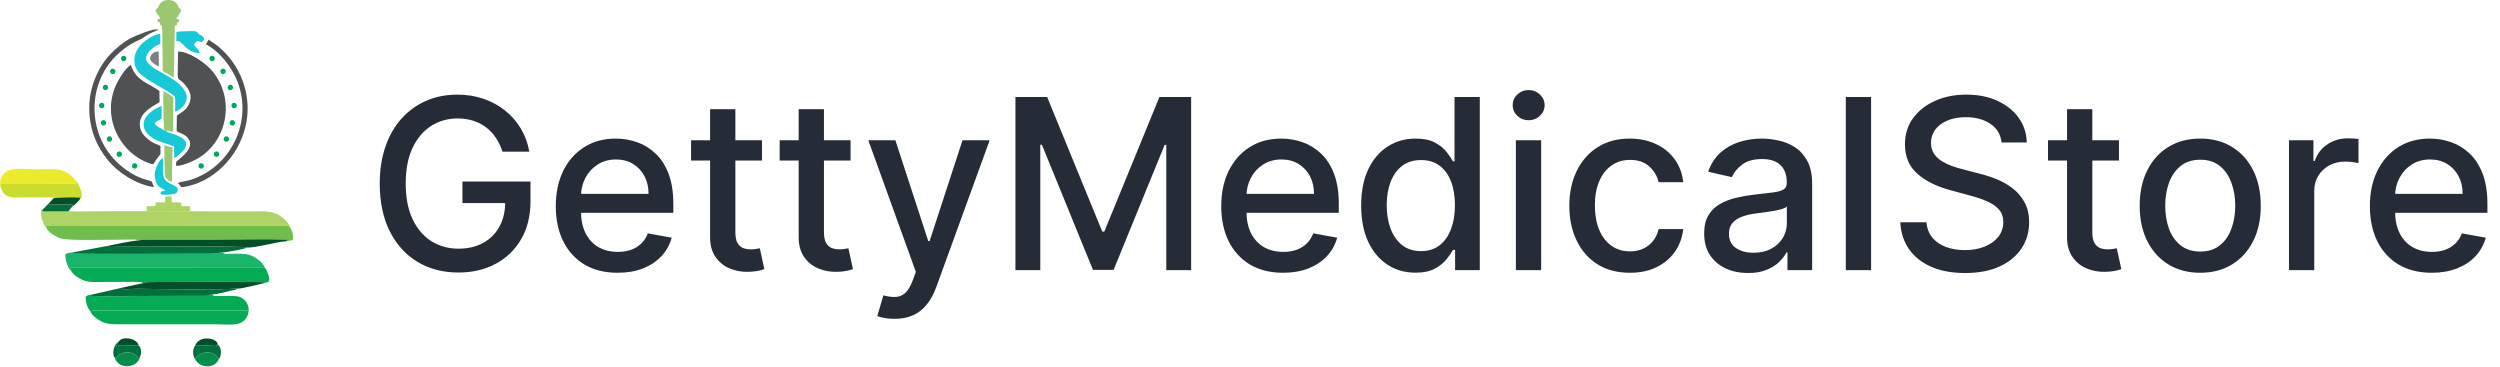
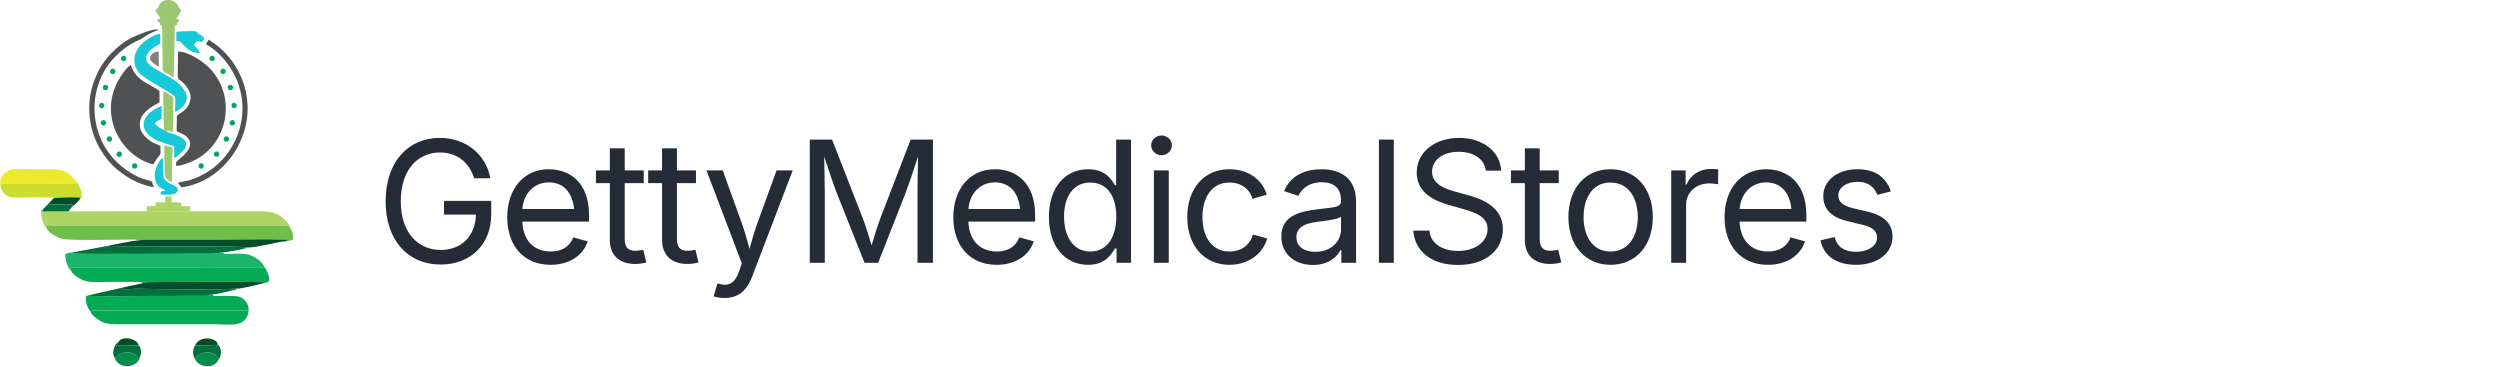
<svg xmlns="http://www.w3.org/2000/svg" width="273" height="40" viewBox="0 0 273 40" fill="none">
  <path fill-rule="evenodd" clip-rule="evenodd" d="M4.656 22.882L4.488 22.937C4.484 23.369 4.484 23.672 4.618 24.031C4.783 24.476 4.792 24.665 5.082 24.861C4.912 24.428 5.033 24.733 5.082 24.622L31.501 24.64L31.799 25.055C31.624 24.367 30.799 23.603 30.195 23.357C29.24 22.967 28.334 23.081 27.205 23.082C20.68 23.084 14.075 23.032 7.569 23.087C7.629 22.901 7.577 23.019 7.658 22.826L7.466 23.082L4.725 23.088C4.612 22.98 4.589 23.255 4.657 22.882L4.656 22.882Z" fill="#AED465" />
  <path fill-rule="evenodd" clip-rule="evenodd" d="M5.082 24.861C5.126 25.274 6.086 25.864 6.641 26.041C7.476 26.308 12.23 26.164 13.602 26.167C13.842 26.167 14.08 26.167 14.32 26.161C15.085 26.145 14.866 26.191 14.95 26.278C15.303 26.256 15.432 26.169 15.892 26.171L23.196 26.173C25.948 26.173 28.841 26.085 31.576 26.172L31.314 26.275C31.296 26.285 31.274 26.305 31.261 26.315C31.246 26.325 31.224 26.341 31.208 26.358L31.97 26.218C32.042 25.752 31.986 25.42 31.799 25.055L31.501 24.64L5.082 24.622C5.033 24.733 4.912 24.428 5.082 24.861Z" fill="#6FBE4B" />
  <path fill-rule="evenodd" clip-rule="evenodd" d="M7.774 29.554C7.868 29.932 8.579 30.362 8.986 30.55C9.631 30.847 10.236 30.795 11.025 30.795C12.509 30.794 14.073 30.747 15.547 30.802C15.533 30.815 15.438 30.939 15.418 30.964C16.072 30.905 15.382 30.796 16.967 30.799C18.927 30.803 28.723 30.71 29.067 30.862C29.612 30.788 29.396 30.191 29.155 29.618C29.152 29.609 29.075 29.44 29.066 29.424C29.059 29.412 29.048 29.393 29.04 29.381L28.918 29.249L7.731 29.243C7.721 29.34 7.731 29.242 7.75 29.376C7.752 29.392 7.772 29.5 7.774 29.553V29.554Z" fill="#03AB54" />
  <path fill-rule="evenodd" clip-rule="evenodd" d="M7.774 29.554C7.772 29.501 7.752 29.392 7.75 29.377C7.731 29.242 7.721 29.34 7.731 29.243L28.918 29.25C28.719 28.605 27.823 28.025 27.224 27.83C26.714 27.663 25.659 27.699 25.057 27.717C24.702 27.728 24.481 27.77 24.32 27.573C23.989 27.52 23.833 27.704 23.341 27.704C21.703 27.702 8.318 27.764 8.095 27.684C7.863 27.601 8.06 27.82 7.917 27.563C7.592 27.605 7.358 27.611 7.145 27.76C7.108 28.258 7.259 28.761 7.47 29.186C7.589 29.426 7.607 29.435 7.775 29.555L7.774 29.554Z" fill="#1BB46B" />
  <path fill-rule="evenodd" clip-rule="evenodd" d="M9.895 34.017C10.033 33.818 11.44 33.911 11.884 33.911L27.133 33.911L27.114 34.22C27.316 33.359 26.809 32.669 26.176 32.419C25.727 32.243 24.02 32.327 23.41 32.331C23.18 32.266 23.317 32.356 23.245 32.137C22.858 32.11 22.961 32.266 22.551 32.309L16.609 32.314C14.922 32.314 11.316 32.391 9.879 32.317L9.95 32.187C9.683 32.215 9.548 32.24 9.354 32.391C9.347 32.919 9.492 33.581 9.851 33.973C9.861 33.984 9.88 34.002 9.895 34.017V34.017Z" fill="#03AB54" />
  <path fill-rule="evenodd" clip-rule="evenodd" d="M9.895 34.017C9.95 34.429 10.827 35.007 11.158 35.151C11.862 35.458 12.576 35.407 13.387 35.407H23.267C25.095 35.407 26.651 35.806 27.114 34.22L27.133 33.911L11.884 33.911C11.44 33.911 10.033 33.817 9.895 34.017Z" fill="#03AB54" />
  <path fill-rule="evenodd" clip-rule="evenodd" d="M0.154 20.638C0.586 21.781 1.674 21.555 2.505 21.555C3.601 21.556 4.703 21.544 5.798 21.558L5.83 21.662C6.023 21.571 8.023 21.515 8.46 21.568C8.962 21.628 8.712 21.464 8.729 21.749C9.243 21.468 8.646 20.243 8.458 19.936C8.325 20.024 8.106 20.026 7.95 20.029L0.075 20.016C-0.001 20.352 0.038 20.325 0.155 20.638H0.154Z" fill="#CADD2F" />
  <path fill-rule="evenodd" clip-rule="evenodd" d="M14.95 26.278C14.504 26.274 12.357 26.729 11.744 26.854C11.928 27.035 12.199 26.969 12.6 26.953C12.933 26.939 13.268 26.945 13.602 26.945C15.114 26.945 26.356 26.852 27.019 27.018C27.34 27.093 28.692 26.794 29.131 26.718C29.639 26.63 30.68 26.354 31.209 26.358C31.224 26.341 31.247 26.325 31.261 26.315C31.275 26.305 31.297 26.285 31.314 26.275L31.576 26.172C28.842 26.085 25.949 26.173 23.196 26.173L15.892 26.171C15.432 26.169 15.303 26.257 14.951 26.278H14.95Z" fill="#024E2A" />
  <path fill-rule="evenodd" clip-rule="evenodd" d="M7.916 27.563C8.06 27.819 7.862 27.601 8.095 27.684C8.318 27.763 21.703 27.702 23.341 27.703C23.832 27.704 23.989 27.52 24.32 27.573C24.535 27.557 26.75 27.227 27.018 27.018C26.355 26.852 15.114 26.945 13.602 26.945C13.268 26.945 12.933 26.938 12.599 26.952C12.198 26.969 11.928 27.035 11.743 26.854L7.916 27.563H7.916Z" fill="#016F3C" />
  <path fill-rule="evenodd" clip-rule="evenodd" d="M0.154 20.638C0.038 20.325 -0.001 20.352 0.075 20.016L7.949 20.029C8.106 20.026 8.325 20.024 8.458 19.936C7.141 18.173 6.105 18.483 3.793 18.483C3.004 18.483 1.543 18.317 0.912 18.613C-0.035 19.059 -0.16 20.18 0.154 20.637V20.638Z" fill="#EDEA2E" />
  <path fill-rule="evenodd" clip-rule="evenodd" d="M15.417 30.964L13.458 31.386L13.387 31.58C13.868 31.604 14.501 31.53 14.885 31.534C17.905 31.568 23.377 31.676 25.942 31.511C26.293 31.571 28.492 30.983 29.066 30.862C28.722 30.71 18.927 30.803 16.966 30.799C15.381 30.797 16.071 30.905 15.417 30.964H15.417Z" fill="#024E2A" />
  <path fill-rule="evenodd" clip-rule="evenodd" d="M9.95 32.187L9.879 32.317C11.316 32.391 14.922 32.315 16.609 32.315L22.551 32.309C22.961 32.267 22.858 32.11 23.245 32.137C23.613 32.159 24.796 31.845 25.264 31.733C25.529 31.67 25.724 31.682 25.943 31.511C23.377 31.677 17.906 31.568 14.886 31.535C14.502 31.531 13.868 31.605 13.387 31.58L13.459 31.387L9.95 32.188V32.187Z" fill="#016F3C" />
  <path fill-rule="evenodd" clip-rule="evenodd" d="M21.307 37.746C21.042 38.048 21.017 38.739 21.243 39.122L21.298 39.197C21.312 39.181 21.328 39.133 21.334 39.145C21.403 39.286 21.392 39.063 21.404 39.047C21.483 38.942 21.424 39.004 21.5 38.922C21.58 38.835 21.694 38.763 21.784 38.709C22.431 38.324 23.294 38.444 23.654 38.873L23.852 39.166C23.861 39.181 23.876 39.205 23.89 39.222C24.035 39.079 24.143 38.746 24.126 38.398C24.109 38.04 23.983 37.771 23.769 37.599L23.77 37.815C23.518 37.594 23.59 37.674 23.2 37.688L21.565 37.735C21.326 37.756 21.799 37.792 21.307 37.746H21.307Z" fill="#016F3C" />
  <path fill-rule="evenodd" clip-rule="evenodd" d="M12.52 39.05C12.723 39.116 12.657 39.036 12.742 39.207C12.6 38.824 13.428 38.478 13.814 38.473C14.355 38.466 14.903 38.658 15.105 39.145L15.285 38.912C15.295 38.901 15.315 38.881 15.329 38.865C15.428 38.7 15.482 37.971 15.121 37.697C14.921 37.904 15.177 37.753 14.921 37.728L13.888 37.698C13.447 37.694 12.979 37.656 12.65 37.842L12.926 37.374C12.931 37.343 12.948 37.338 12.957 37.318C12.665 37.489 12.547 37.687 12.428 38.09C12.341 38.382 12.331 38.836 12.519 39.05H12.52Z" fill="#016F3C" />
  <path fill-rule="evenodd" clip-rule="evenodd" d="M12.52 39.05C12.943 40.432 15.092 40.228 15.33 38.865C15.315 38.881 15.295 38.901 15.285 38.912L15.105 39.145C14.903 38.658 14.356 38.466 13.814 38.473C13.429 38.478 12.6 38.824 12.743 39.207C12.657 39.036 12.723 39.116 12.521 39.05L12.52 39.05Z" fill="#038E4C" />
  <path fill-rule="evenodd" clip-rule="evenodd" d="M21.298 39.197C21.751 40.232 23.466 40.294 23.89 39.222C23.876 39.205 23.861 39.181 23.852 39.166L23.654 38.873C23.294 38.444 22.431 38.324 21.784 38.709C21.694 38.763 21.58 38.835 21.5 38.922C21.424 39.005 21.483 38.942 21.404 39.047C21.392 39.063 21.403 39.286 21.334 39.145C21.328 39.133 21.311 39.181 21.298 39.197Z" fill="#038E4C" />
  <path fill-rule="evenodd" clip-rule="evenodd" d="M5.83 21.662L5.33 22.217C5.503 22.53 5.262 22.308 5.651 22.349L7.849 22.305C8.082 22.384 7.833 22.258 7.918 22.36C8.218 22.719 7.732 22.199 7.977 22.466C8.177 22.403 8.53 21.996 8.728 21.749C8.712 21.463 8.962 21.628 8.459 21.568C8.023 21.515 6.023 21.571 5.83 21.662L5.83 21.662Z" fill="#024E2A" />
  <path fill-rule="evenodd" clip-rule="evenodd" d="M4.656 22.882C4.589 23.255 4.611 22.98 4.724 23.089L7.465 23.082L7.658 22.826L7.977 22.467C7.732 22.199 8.218 22.719 7.918 22.361C7.833 22.259 8.082 22.385 7.849 22.306L5.651 22.35C5.262 22.308 5.503 22.531 5.33 22.217C5.049 22.453 4.907 22.67 4.656 22.883V22.882Z" fill="#016F3C" />
  <path fill-rule="evenodd" clip-rule="evenodd" d="M21.307 37.746C21.798 37.792 21.326 37.756 21.564 37.735L23.2 37.688C23.59 37.674 23.518 37.594 23.77 37.815L23.768 37.599C23.759 36.915 21.767 36.534 21.306 37.746H21.307Z" fill="#024E2A" />
  <path fill-rule="evenodd" clip-rule="evenodd" d="M12.957 37.318C12.948 37.338 12.932 37.343 12.926 37.374L12.65 37.842C12.979 37.656 13.447 37.694 13.888 37.698L14.921 37.728C15.177 37.753 14.921 37.904 15.121 37.697C15.02 36.956 13.301 36.638 12.957 37.318V37.318Z" fill="#024E2A" />
  <path fill-rule="evenodd" clip-rule="evenodd" d="M19.316 12.623L19.288 14.32C19.602 14.538 19.995 14.579 20.36 14.91C21.199 15.672 20.569 16.531 19.891 17.102C19.754 17.218 19.566 17.385 19.437 17.503C19.114 17.797 19.288 17.69 19.208 18.096C19.721 18.198 20.999 17.625 21.367 17.431C24.771 15.64 25.827 10.884 23.133 7.705C22.361 6.794 20.541 5.591 19.449 5.632C19.432 6.443 19.419 7.256 19.404 8.054C19.387 8.978 19.638 8.444 20.401 9.508C20.804 10.07 20.971 10.69 20.615 11.415C20.299 12.059 19.864 12.219 19.316 12.622V12.623Z" fill="#505153" />
  <path fill-rule="evenodd" clip-rule="evenodd" d="M16.739 17.932L16.869 17.734C17.627 16.49 17.537 17.334 17.519 15.951C17.081 15.668 16.902 15.814 16.084 15.134C15.678 14.796 15.285 14.32 15.266 13.614C15.246 12.887 15.682 12.373 16.049 12.058C16.282 11.86 16.459 11.737 16.718 11.573C16.879 11.471 17.287 11.266 17.425 11.137L17.412 9.946C16.428 9.134 14.827 8.892 14.295 7.092C13.646 7.411 12.781 8.94 12.502 9.678C11.411 12.563 12.68 15.74 15.157 17.284C15.464 17.476 16.296 17.909 16.739 17.932L16.739 17.932Z" fill="#505153" />
  <path fill-rule="evenodd" clip-rule="evenodd" d="M19.122 11.844L19.127 12.171C19.505 12.133 19.984 11.676 20.169 11.37C20.451 10.902 20.475 10.445 20.2 9.963C19.288 8.37 16.835 7.85 16.069 6.761C15.599 6.093 16.596 5.122 17.502 4.783L17.503 3.693C16.778 3.717 15.6 4.544 15.142 5.176C14.502 6.058 14.48 7.243 15.272 8.021C16.021 8.755 17.781 9.601 18.75 10.269C18.972 10.422 19.127 10.507 19.137 10.83C19.148 11.158 19.122 11.512 19.123 11.844H19.122Z" fill="#16C8D8" />
  <path fill-rule="evenodd" clip-rule="evenodd" d="M16.805 20.44C16.784 20.293 16.723 20.209 16.675 20.093C16.599 19.905 16.648 19.865 16.488 19.785C16.271 19.676 15.499 19.596 14.438 18.973C13.594 18.477 12.96 17.956 12.338 17.254C9.588 14.149 9.631 9.209 12.588 6.182C13.232 5.524 13.925 4.988 14.776 4.556C15.002 4.441 15.216 4.371 15.431 4.252C15.605 4.156 15.778 4.006 15.997 3.87C16.587 3.502 17.137 3.353 17.279 3.252C16.901 3.001 14.696 3.947 14.322 4.147C13.372 4.657 12.754 5.205 12.088 5.882C10.864 7.128 9.807 9.29 9.751 11.539C9.688 14.039 10.542 15.945 11.769 17.476C12.766 18.721 14.693 20.103 16.806 20.44H16.805Z" fill="#505153" />
  <path fill-rule="evenodd" clip-rule="evenodd" d="M17.501 2.039L17.209 2.102L17.215 2.393L17.457 2.465C17.52 3.23 17.688 2.084 17.719 3.555L17.772 7.72C17.931 7.881 18.163 7.961 18.359 8.083C18.598 8.231 18.719 8.366 18.978 8.443L19.091 2.797L19.325 2.739C19.361 2.032 19.569 2.769 19.555 2.14L19.252 2.063C19.455 1.689 19.781 1.34 19.761 1.131C19.735 0.863 19.669 1.046 19.529 0.837C19.441 0.703 19.316 -0.003 18.389 7.29865e-06C17.464 0.003 17.387 0.642 17.25 0.841C17.099 1.06 16.824 0.965 17.108 1.409C17.238 1.613 17.436 1.808 17.5 2.039H17.501Z" fill="#9BC770" />
  <path fill-rule="evenodd" clip-rule="evenodd" d="M22.485 4.827C23.739 5.497 24.886 6.793 25.604 8.191C27.853 12.573 25.593 18.129 20.765 19.655C20.406 19.769 19.666 19.861 19.412 19.982L19.839 20.457C23.258 19.992 26.063 17.161 26.843 13.667C27.485 10.79 26.529 7.853 24.686 5.883C23.631 4.755 23.177 4.674 22.799 4.32L22.485 4.827V4.827Z" fill="#505153" />
  <path fill-rule="evenodd" clip-rule="evenodd" d="M18.303 14.43C17.992 14.289 17.843 14.19 17.593 14.033C17.456 13.979 16.953 13.676 16.897 13.462C17.062 13.182 17.378 13.154 17.648 12.956L17.652 11.574C17.478 11.59 14.978 12.647 15.872 14.287C16.112 14.728 16.754 15.169 17.207 15.367L19.016 15.989L19.026 17.26C19.195 17.197 19.719 16.726 19.87 16.579C20.09 16.364 20.448 15.971 20.296 15.532C20.099 14.96 18.899 14.626 18.303 14.43L18.303 14.43Z" fill="#16C8D8" />
  <path fill-rule="evenodd" clip-rule="evenodd" d="M19.266 3.484L19.253 4.492C19.671 4.558 19.468 4.37 19.912 4.795C20.472 5.331 20.954 5.818 21.804 5.798C21.725 5.322 21.27 5.175 21.186 4.803C21.357 4.672 21.404 4.604 21.539 4.46L21.948 4.568C21.954 4.574 21.967 4.592 21.972 4.598C21.978 4.604 21.988 4.621 21.997 4.631C22.106 4.363 22.105 4.576 22.291 4.364C22.273 4.022 22.117 3.916 21.855 3.798C21.475 3.627 21.658 3.462 21.236 3.404C20.998 3.372 19.481 3.425 19.266 3.483V3.484Z" fill="#16C8D8" />
  <path fill-rule="evenodd" clip-rule="evenodd" d="M18.036 22.089L16.993 22.102L16.98 22.5L16.031 22.522L16.019 23.086L20.759 23.09L20.753 22.518L19.797 22.513L19.786 22.109L18.746 22.092L18.739 21.447L18.048 21.453L18.036 22.089Z" fill="#AED465" />
  <path fill-rule="evenodd" clip-rule="evenodd" d="M17.593 14.033C17.844 14.19 17.992 14.29 18.303 14.43C18.287 14.387 18.253 14.252 18.248 14.238C18.548 14.273 18.68 14.429 18.901 14.386L18.931 10.631C18.672 10.484 18.138 10.023 17.84 9.969C17.793 10.784 17.866 12.181 17.866 13.108C17.867 13.54 17.899 13.835 17.927 14.191C17.658 14.113 17.804 14.101 17.592 14.033H17.593Z" fill="#9BC770" />
  <path fill-rule="evenodd" clip-rule="evenodd" d="M18.068 20.79C17.788 20.953 17.504 20.772 17.528 21.206C17.808 21.308 18.422 21.268 18.768 21.222C19.198 21.163 19.484 21.047 19.384 20.538C19.002 20.122 18.372 20.112 17.949 19.517C17.601 19.027 17.961 17.683 17.739 17.273C17.481 17.375 16.873 18.349 16.89 19.174C16.898 19.565 17.049 20.011 17.231 20.244C17.405 20.467 17.816 20.649 18.068 20.79Z" fill="#16C8D8" />
  <path fill-rule="evenodd" clip-rule="evenodd" d="M18.768 19.867L18.84 16.064C18.643 16.127 18.026 15.885 17.969 15.817C17.932 15.987 17.935 19.131 18.067 19.351C18.176 19.535 18.537 19.875 18.768 19.867Z" fill="#9BC770" />
  <path fill-rule="evenodd" clip-rule="evenodd" d="M17.346 7.255L17.335 5.635C16.645 5.576 16.352 6.166 16.381 6.431C16.41 6.69 17.093 7.203 17.346 7.255Z" fill="#808080" />
  <path d="M13.506 6.683C13.669 6.683 13.801 6.549 13.801 6.384C13.801 6.219 13.669 6.086 13.506 6.086C13.343 6.086 13.21 6.219 13.21 6.384C13.21 6.549 13.343 6.683 13.506 6.683Z" fill="#00A85A" />
  <path d="M12.312 8.09C12.475 8.09 12.607 7.956 12.607 7.791C12.607 7.626 12.475 7.493 12.312 7.493C12.149 7.493 12.016 7.626 12.016 7.791C12.016 7.956 12.149 8.09 12.312 8.09Z" fill="#00A85A" />
  <path d="M11.518 9.852C11.681 9.852 11.813 9.718 11.813 9.553C11.813 9.389 11.681 9.255 11.518 9.255C11.354 9.255 11.222 9.389 11.222 9.553C11.222 9.718 11.354 9.852 11.518 9.852Z" fill="#00A85A" />
  <path d="M11.108 11.821C11.271 11.821 11.404 11.688 11.404 11.523C11.404 11.358 11.271 11.224 11.108 11.224C10.945 11.224 10.813 11.358 10.813 11.523C10.813 11.688 10.945 11.821 11.108 11.821Z" fill="#00A85A" />
  <path d="M11.299 13.71C11.463 13.71 11.595 13.576 11.595 13.411C11.595 13.246 11.463 13.113 11.299 13.113C11.136 13.113 11.004 13.246 11.004 13.411C11.004 13.576 11.136 13.71 11.299 13.71Z" fill="#00A85A" />
  <path d="M11.954 15.48C12.117 15.48 12.249 15.347 12.249 15.182C12.249 15.017 12.117 14.883 11.954 14.883C11.791 14.883 11.659 15.017 11.659 15.182C11.659 15.347 11.791 15.48 11.954 15.48Z" fill="#00A85A" />
  <path d="M13.026 17.135C13.19 17.135 13.322 17.001 13.322 16.836C13.322 16.672 13.19 16.538 13.026 16.538C12.863 16.538 12.731 16.672 12.731 16.836C12.731 17.001 12.863 17.135 13.026 17.135Z" fill="#00A85A" />
  <path d="M14.704 18.417C14.867 18.417 14.999 18.283 14.999 18.119C14.999 17.954 14.867 17.82 14.704 17.82C14.541 17.82 14.409 17.954 14.409 18.119C14.409 18.283 14.541 18.417 14.704 18.417Z" fill="#00A85A" />
  <path d="M23.166 6.683C23.329 6.683 23.461 6.549 23.461 6.384C23.461 6.219 23.329 6.086 23.166 6.086C23.003 6.086 22.87 6.219 22.87 6.384C22.87 6.549 23.003 6.683 23.166 6.683Z" fill="#00A85A" />
  <path d="M24.36 8.09C24.523 8.09 24.655 7.956 24.655 7.791C24.655 7.626 24.523 7.493 24.36 7.493C24.197 7.493 24.064 7.626 24.064 7.791C24.064 7.956 24.197 8.09 24.36 8.09Z" fill="#00A85A" />
  <path d="M25.154 9.852C25.317 9.852 25.449 9.718 25.449 9.553C25.449 9.389 25.317 9.255 25.154 9.255C24.991 9.255 24.859 9.389 24.859 9.553C24.859 9.718 24.991 9.852 25.154 9.852Z" fill="#00A85A" />
  <path d="M25.563 11.821C25.726 11.821 25.858 11.688 25.858 11.523C25.858 11.358 25.726 11.224 25.563 11.224C25.4 11.224 25.268 11.358 25.268 11.523C25.268 11.688 25.4 11.821 25.563 11.821Z" fill="#00A85A" />
  <path d="M25.372 13.71C25.535 13.71 25.667 13.576 25.667 13.411C25.667 13.246 25.535 13.113 25.372 13.113C25.209 13.113 25.077 13.246 25.077 13.411C25.077 13.576 25.209 13.71 25.372 13.71Z" fill="#00A85A" />
  <path d="M24.717 15.48C24.88 15.48 25.013 15.347 25.013 15.182C25.013 15.017 24.88 14.883 24.717 14.883C24.554 14.883 24.422 15.017 24.422 15.182C24.422 15.347 24.554 15.48 24.717 15.48Z" fill="#00A85A" />
  <path d="M23.645 17.135C23.808 17.135 23.94 17.001 23.94 16.836C23.94 16.672 23.808 16.538 23.645 16.538C23.482 16.538 23.35 16.672 23.35 16.836C23.35 17.001 23.482 17.135 23.645 17.135Z" fill="#00A85A" />
  <path d="M21.967 18.417C22.13 18.417 22.262 18.283 22.262 18.119C22.262 17.954 22.13 17.82 21.967 17.82C21.804 17.82 21.672 17.954 21.672 18.119C21.672 18.283 21.804 18.417 21.967 18.417Z" fill="#00A85A" />
-   <path d="M54.874 16.565C54.696 16.005 54.456 15.503 54.154 15.06C53.859 14.61 53.505 14.229 53.092 13.915C52.68 13.595 52.209 13.352 51.68 13.185C51.157 13.019 50.581 12.936 49.953 12.936C48.888 12.936 47.928 13.21 47.072 13.758C46.217 14.306 45.54 15.109 45.041 16.168C44.549 17.22 44.303 18.51 44.303 20.036C44.303 21.569 44.552 22.865 45.05 23.923C45.549 24.982 46.232 25.785 47.1 26.333C47.968 26.881 48.956 27.155 50.064 27.155C51.092 27.155 51.987 26.945 52.751 26.527C53.52 26.108 54.114 25.517 54.533 24.754C54.957 23.985 55.17 23.08 55.17 22.04L55.908 22.178H50.498V19.824H57.93V21.975C57.93 23.563 57.592 24.942 56.915 26.111C56.244 27.275 55.314 28.174 54.126 28.808C52.945 29.442 51.59 29.759 50.064 29.759C48.353 29.759 46.851 29.365 45.558 28.577C44.272 27.789 43.269 26.672 42.548 25.225C41.828 23.773 41.468 22.049 41.468 20.055C41.468 18.547 41.677 17.192 42.096 15.992C42.514 14.792 43.102 13.773 43.859 12.936C44.623 12.093 45.518 11.45 46.546 11.006C47.58 10.557 48.71 10.332 49.935 10.332C50.956 10.332 51.907 10.483 52.788 10.785C53.674 11.086 54.462 11.514 55.151 12.068C55.847 12.622 56.422 13.281 56.878 14.044C57.333 14.801 57.641 15.641 57.801 16.565H54.874ZM67.443 29.786C66.045 29.786 64.842 29.488 63.833 28.891C62.829 28.287 62.054 27.441 61.506 26.352C60.964 25.256 60.693 23.973 60.693 22.501C60.693 21.049 60.964 19.768 61.506 18.66C62.054 17.553 62.817 16.688 63.796 16.066C64.781 15.444 65.931 15.133 67.249 15.133C68.049 15.133 68.825 15.266 69.576 15.53C70.326 15.795 71 16.211 71.597 16.777C72.195 17.343 72.665 18.079 73.01 18.984C73.355 19.882 73.527 20.975 73.527 22.261V23.24H62.254V21.172H70.822C70.822 20.445 70.674 19.802 70.379 19.242C70.083 18.676 69.668 18.23 69.132 17.903C68.603 17.577 67.981 17.414 67.267 17.414C66.492 17.414 65.815 17.605 65.236 17.986C64.663 18.362 64.22 18.854 63.906 19.464C63.599 20.067 63.445 20.723 63.445 21.43V23.046C63.445 23.994 63.611 24.8 63.943 25.465C64.282 26.13 64.753 26.638 65.356 26.989C65.959 27.333 66.664 27.506 67.47 27.506C67.993 27.506 68.471 27.432 68.901 27.284C69.332 27.13 69.705 26.902 70.019 26.601C70.333 26.299 70.573 25.927 70.739 25.484L73.352 25.954C73.142 26.724 72.767 27.398 72.225 27.977C71.69 28.549 71.016 28.995 70.203 29.315C69.397 29.629 68.477 29.786 67.443 29.786ZM83.21 15.318V17.534H75.464V15.318H83.21ZM77.541 11.921H80.302V25.336C80.302 25.871 80.382 26.275 80.542 26.546C80.702 26.81 80.908 26.992 81.16 27.09C81.419 27.183 81.699 27.229 82.001 27.229C82.222 27.229 82.416 27.213 82.582 27.183C82.749 27.152 82.878 27.127 82.97 27.109L83.469 29.389C83.309 29.451 83.081 29.512 82.785 29.574C82.49 29.642 82.121 29.678 81.678 29.685C80.951 29.697 80.274 29.568 79.646 29.297C79.019 29.026 78.511 28.608 78.123 28.041C77.735 27.475 77.541 26.764 77.541 25.908V11.921ZM92.884 15.318V17.534H85.138V15.318H92.884ZM87.215 11.921H89.976V25.336C89.976 25.871 90.056 26.275 90.216 26.546C90.376 26.81 90.582 26.992 90.834 27.09C91.093 27.183 91.373 27.229 91.674 27.229C91.896 27.229 92.09 27.213 92.256 27.183C92.422 27.152 92.552 27.127 92.644 27.109L93.143 29.389C92.983 29.451 92.755 29.512 92.459 29.574C92.164 29.642 91.795 29.678 91.351 29.685C90.625 29.697 89.948 29.568 89.32 29.297C88.692 29.026 88.184 28.608 87.797 28.041C87.409 27.475 87.215 26.764 87.215 25.908V11.921ZM97.683 34.818C97.27 34.818 96.895 34.784 96.556 34.717C96.218 34.655 95.966 34.587 95.799 34.514L96.464 32.251C96.969 32.387 97.418 32.445 97.812 32.427C98.206 32.408 98.554 32.261 98.856 31.984C99.163 31.707 99.434 31.254 99.668 30.626L100.01 29.685L94.821 15.318H97.775L101.367 26.324H101.515L105.106 15.318H108.07L102.225 31.393C101.955 32.131 101.61 32.756 101.191 33.267C100.773 33.784 100.274 34.172 99.696 34.43C99.117 34.689 98.446 34.818 97.683 34.818ZM110.886 10.591H114.348L120.368 25.29H120.59L126.61 10.591H130.072V29.5H127.358V15.817H127.182L121.605 29.472H119.353L113.776 15.807H113.6V29.5H110.886V10.591ZM140.111 29.786C138.713 29.786 137.51 29.488 136.501 28.891C135.497 28.287 134.722 27.441 134.174 26.352C133.632 25.256 133.361 23.973 133.361 22.501C133.361 21.049 133.632 19.768 134.174 18.66C134.722 17.553 135.485 16.688 136.464 16.066C137.448 15.444 138.599 15.133 139.917 15.133C140.717 15.133 141.492 15.266 142.243 15.53C142.994 15.795 143.668 16.211 144.265 16.777C144.863 17.343 145.333 18.079 145.678 18.984C146.023 19.882 146.195 20.975 146.195 22.261V23.24H134.922V21.172H143.49C143.49 20.445 143.342 19.802 143.047 19.242C142.751 18.676 142.336 18.23 141.8 17.903C141.271 17.577 140.649 17.414 139.935 17.414C139.16 17.414 138.483 17.605 137.904 17.986C137.331 18.362 136.888 18.854 136.574 19.464C136.267 20.067 136.113 20.723 136.113 21.43V23.046C136.113 23.994 136.279 24.8 136.611 25.465C136.95 26.13 137.421 26.638 138.024 26.989C138.627 27.333 139.332 27.506 140.138 27.506C140.662 27.506 141.139 27.432 141.569 27.284C142 27.13 142.373 26.902 142.687 26.601C143.001 26.299 143.241 25.927 143.407 25.484L146.02 25.954C145.81 26.724 145.435 27.398 144.893 27.977C144.358 28.549 143.684 28.995 142.871 29.315C142.065 29.629 141.145 29.786 140.111 29.786ZM154.567 29.777C153.422 29.777 152.4 29.485 151.502 28.9C150.609 28.309 149.908 27.469 149.397 26.379C148.892 25.284 148.64 23.97 148.64 22.437C148.64 20.904 148.895 19.593 149.406 18.504C149.923 17.414 150.631 16.58 151.529 16.001C152.428 15.423 153.447 15.133 154.586 15.133C155.466 15.133 156.174 15.281 156.709 15.577C157.251 15.866 157.669 16.204 157.965 16.592C158.266 16.98 158.5 17.322 158.667 17.617H158.833V10.591H161.593V29.5H158.897V27.293H158.667C158.5 27.595 158.26 27.94 157.946 28.327C157.639 28.715 157.214 29.054 156.672 29.343C156.131 29.632 155.429 29.777 154.567 29.777ZM155.176 27.423C155.971 27.423 156.641 27.213 157.189 26.795C157.743 26.37 158.162 25.782 158.445 25.031C158.734 24.28 158.879 23.406 158.879 22.409C158.879 21.424 158.737 20.562 158.454 19.824C158.171 19.085 157.756 18.51 157.208 18.097C156.66 17.685 155.983 17.479 155.176 17.479C154.346 17.479 153.653 17.694 153.099 18.125C152.545 18.556 152.127 19.144 151.843 19.889C151.566 20.633 151.428 21.474 151.428 22.409C151.428 23.357 151.569 24.209 151.853 24.967C152.136 25.724 152.554 26.324 153.108 26.767C153.668 27.204 154.358 27.423 155.176 27.423ZM165.534 29.5V15.318H168.294V29.5H165.534ZM166.928 13.13C166.448 13.13 166.035 12.97 165.691 12.65C165.352 12.324 165.183 11.936 165.183 11.486C165.183 11.031 165.352 10.643 165.691 10.323C166.035 9.997 166.448 9.834 166.928 9.834C167.408 9.834 167.817 9.997 168.156 10.323C168.5 10.643 168.673 11.031 168.673 11.486C168.673 11.936 168.5 12.324 168.156 12.65C167.817 12.97 167.408 13.13 166.928 13.13ZM177.982 29.786C176.609 29.786 175.427 29.475 174.436 28.854C173.452 28.226 172.694 27.361 172.165 26.259C171.636 25.157 171.371 23.896 171.371 22.474C171.371 21.033 171.642 19.762 172.184 18.66C172.725 17.553 173.489 16.688 174.473 16.066C175.458 15.444 176.618 15.133 177.954 15.133C179.031 15.133 179.992 15.334 180.835 15.734C181.678 16.128 182.358 16.682 182.875 17.396C183.399 18.11 183.709 18.944 183.808 19.898H181.121C180.973 19.233 180.635 18.66 180.105 18.18C179.582 17.7 178.881 17.46 178 17.46C177.231 17.46 176.557 17.663 175.978 18.07C175.406 18.47 174.96 19.042 174.64 19.787C174.319 20.526 174.159 21.4 174.159 22.409C174.159 23.443 174.316 24.336 174.63 25.087C174.944 25.838 175.387 26.419 175.96 26.832C176.538 27.244 177.219 27.45 178 27.45C178.524 27.45 178.998 27.355 179.422 27.164C179.853 26.967 180.213 26.687 180.502 26.324C180.798 25.961 181.004 25.524 181.121 25.013H183.808C183.709 25.93 183.411 26.749 182.912 27.469C182.414 28.189 181.746 28.755 180.909 29.168C180.078 29.58 179.102 29.786 177.982 29.786ZM190.887 29.814C189.989 29.814 189.176 29.648 188.45 29.315C187.723 28.977 187.148 28.488 186.723 27.847C186.305 27.207 186.095 26.422 186.095 25.493C186.095 24.693 186.249 24.034 186.557 23.517C186.865 23 187.28 22.591 187.803 22.289C188.327 21.988 188.911 21.76 189.558 21.606C190.204 21.452 190.863 21.335 191.534 21.255C192.383 21.157 193.072 21.076 193.602 21.015C194.131 20.947 194.516 20.84 194.756 20.692C194.996 20.544 195.116 20.304 195.116 19.972V19.907C195.116 19.101 194.888 18.476 194.433 18.033C193.983 17.59 193.312 17.368 192.42 17.368C191.49 17.368 190.758 17.574 190.222 17.986C189.693 18.393 189.327 18.845 189.124 19.344L186.529 18.753C186.837 17.891 187.286 17.195 187.877 16.666C188.474 16.131 189.161 15.743 189.936 15.503C190.712 15.257 191.527 15.133 192.383 15.133C192.949 15.133 193.549 15.201 194.183 15.337C194.824 15.466 195.421 15.706 195.975 16.057C196.535 16.408 196.993 16.909 197.35 17.562C197.707 18.208 197.886 19.048 197.886 20.082V29.5H195.19V27.561H195.079C194.901 27.918 194.633 28.269 194.276 28.614C193.919 28.958 193.46 29.245 192.9 29.472C192.34 29.7 191.669 29.814 190.887 29.814ZM191.487 27.598C192.251 27.598 192.903 27.447 193.445 27.146C193.993 26.844 194.408 26.45 194.691 25.964C194.981 25.471 195.125 24.945 195.125 24.385V22.557C195.027 22.655 194.836 22.748 194.553 22.834C194.276 22.914 193.959 22.985 193.602 23.046C193.245 23.102 192.897 23.154 192.558 23.203C192.22 23.246 191.937 23.283 191.709 23.314C191.173 23.382 190.684 23.495 190.241 23.655C189.804 23.816 189.453 24.046 189.188 24.348C188.93 24.643 188.801 25.037 188.801 25.53C188.801 26.213 189.053 26.73 189.558 27.081C190.062 27.426 190.706 27.598 191.487 27.598ZM204.324 10.591V29.5H201.563V10.591H204.324ZM218.572 15.558C218.474 14.684 218.068 14.007 217.354 13.527C216.64 13.041 215.741 12.798 214.657 12.798C213.882 12.798 213.211 12.921 212.645 13.167C212.078 13.407 211.638 13.739 211.324 14.164C211.017 14.583 210.863 15.06 210.863 15.595C210.863 16.044 210.967 16.432 211.177 16.759C211.392 17.085 211.672 17.359 212.017 17.58C212.368 17.796 212.743 17.977 213.143 18.125C213.543 18.267 213.928 18.384 214.297 18.476L216.144 18.956C216.747 19.104 217.366 19.304 218 19.556C218.634 19.808 219.222 20.141 219.763 20.553C220.305 20.966 220.742 21.477 221.074 22.086C221.413 22.695 221.582 23.425 221.582 24.274C221.582 25.345 221.305 26.296 220.751 27.127C220.203 27.958 219.406 28.614 218.36 29.094C217.32 29.574 216.061 29.814 214.584 29.814C213.168 29.814 211.943 29.589 210.909 29.14C209.875 28.691 209.065 28.053 208.481 27.229C207.896 26.398 207.573 25.413 207.511 24.274H210.373C210.429 24.957 210.65 25.527 211.038 25.982C211.432 26.432 211.934 26.767 212.543 26.989C213.159 27.204 213.833 27.312 214.565 27.312C215.372 27.312 216.089 27.186 216.716 26.933C217.35 26.675 217.849 26.318 218.212 25.862C218.575 25.401 218.757 24.862 218.757 24.246C218.757 23.686 218.597 23.228 218.277 22.871C217.963 22.514 217.535 22.218 216.993 21.984C216.458 21.75 215.852 21.544 215.175 21.366L212.94 20.756C211.426 20.344 210.226 19.738 209.339 18.938C208.459 18.137 208.019 17.079 208.019 15.761C208.019 14.672 208.314 13.721 208.905 12.908C209.496 12.096 210.296 11.465 211.306 11.016C212.315 10.56 213.454 10.332 214.722 10.332C216.002 10.332 217.132 10.557 218.111 11.006C219.095 11.456 219.871 12.074 220.437 12.862C221.004 13.644 221.299 14.543 221.324 15.558H218.572ZM231.39 15.318V17.534H223.643V15.318H231.39ZM225.721 11.921H228.482V25.336C228.482 25.871 228.562 26.275 228.722 26.546C228.882 26.81 229.088 26.992 229.34 27.09C229.599 27.183 229.879 27.229 230.18 27.229C230.402 27.229 230.596 27.213 230.762 27.183C230.928 27.152 231.058 27.127 231.15 27.109L231.648 29.389C231.488 29.451 231.261 29.512 230.965 29.574C230.67 29.642 230.3 29.678 229.857 29.685C229.131 29.697 228.454 29.568 227.826 29.297C227.198 29.026 226.69 28.608 226.303 28.041C225.915 27.475 225.721 26.764 225.721 25.908V11.921ZM240.265 29.786C238.936 29.786 237.775 29.482 236.784 28.872C235.793 28.263 235.024 27.41 234.476 26.315C233.928 25.219 233.654 23.939 233.654 22.474C233.654 21.003 233.928 19.716 234.476 18.614C235.024 17.512 235.793 16.657 236.784 16.048C237.775 15.438 238.936 15.133 240.265 15.133C241.595 15.133 242.755 15.438 243.746 16.048C244.737 16.657 245.506 17.512 246.054 18.614C246.602 19.716 246.876 21.003 246.876 22.474C246.876 23.939 246.602 25.219 246.054 26.315C245.506 27.41 244.737 28.263 243.746 28.872C242.755 29.482 241.595 29.786 240.265 29.786ZM240.274 27.469C241.136 27.469 241.85 27.241 242.416 26.785C242.983 26.33 243.401 25.724 243.672 24.967C243.949 24.209 244.088 23.375 244.088 22.465C244.088 21.56 243.949 20.729 243.672 19.972C243.401 19.208 242.983 18.596 242.416 18.134C241.85 17.673 241.136 17.442 240.274 17.442C239.406 17.442 238.686 17.673 238.114 18.134C237.548 18.596 237.126 19.208 236.849 19.972C236.578 20.729 236.443 21.56 236.443 22.465C236.443 23.375 236.578 24.209 236.849 24.967C237.126 25.724 237.548 26.33 238.114 26.785C238.686 27.241 239.406 27.469 240.274 27.469ZM249.957 29.5V15.318H252.626V17.571H252.773C253.032 16.808 253.487 16.208 254.14 15.771C254.799 15.327 255.543 15.106 256.374 15.106C256.547 15.106 256.75 15.112 256.984 15.124C257.224 15.137 257.411 15.152 257.547 15.171V17.811C257.436 17.78 257.239 17.746 256.956 17.709C256.673 17.666 256.39 17.645 256.107 17.645C255.454 17.645 254.872 17.783 254.362 18.06C253.857 18.331 253.457 18.71 253.161 19.196C252.866 19.676 252.718 20.224 252.718 20.84V29.5H249.957ZM265.54 29.786C264.143 29.786 262.94 29.488 261.93 28.891C260.927 28.287 260.151 27.441 259.604 26.352C259.062 25.256 258.791 23.973 258.791 22.501C258.791 21.049 259.062 19.768 259.604 18.66C260.151 17.553 260.915 16.688 261.893 16.066C262.878 15.444 264.029 15.133 265.346 15.133C266.147 15.133 266.922 15.266 267.673 15.53C268.424 15.795 269.098 16.211 269.695 16.777C270.292 17.343 270.763 18.079 271.108 18.984C271.452 19.882 271.625 20.975 271.625 22.261V23.24H260.351V21.172H268.92C268.92 20.445 268.772 19.802 268.476 19.242C268.181 18.676 267.765 18.23 267.23 17.903C266.701 17.577 266.079 17.414 265.365 17.414C264.589 17.414 263.912 17.605 263.334 17.986C262.761 18.362 262.318 18.854 262.004 19.464C261.696 20.067 261.542 20.723 261.542 21.43V23.046C261.542 23.994 261.709 24.8 262.041 25.465C262.38 26.13 262.85 26.638 263.454 26.989C264.057 27.333 264.762 27.506 265.568 27.506C266.091 27.506 266.568 27.432 266.999 27.284C267.43 27.13 267.802 26.902 268.116 26.601C268.43 26.299 268.67 25.927 268.836 25.484L271.449 25.954C271.24 26.724 270.865 27.398 270.323 27.977C269.787 28.549 269.113 28.995 268.301 29.315C267.495 29.629 266.574 29.786 265.54 29.786Z" fill="#252B37" />
+   <text x="41" y="28.7" fill="#252B37" font-family="Inter, Arial, Helvetica, sans-serif" font-size="18.5" font-weight="400" letter-spacing="-0.35">GettyMedicalStores</text>
</svg>
